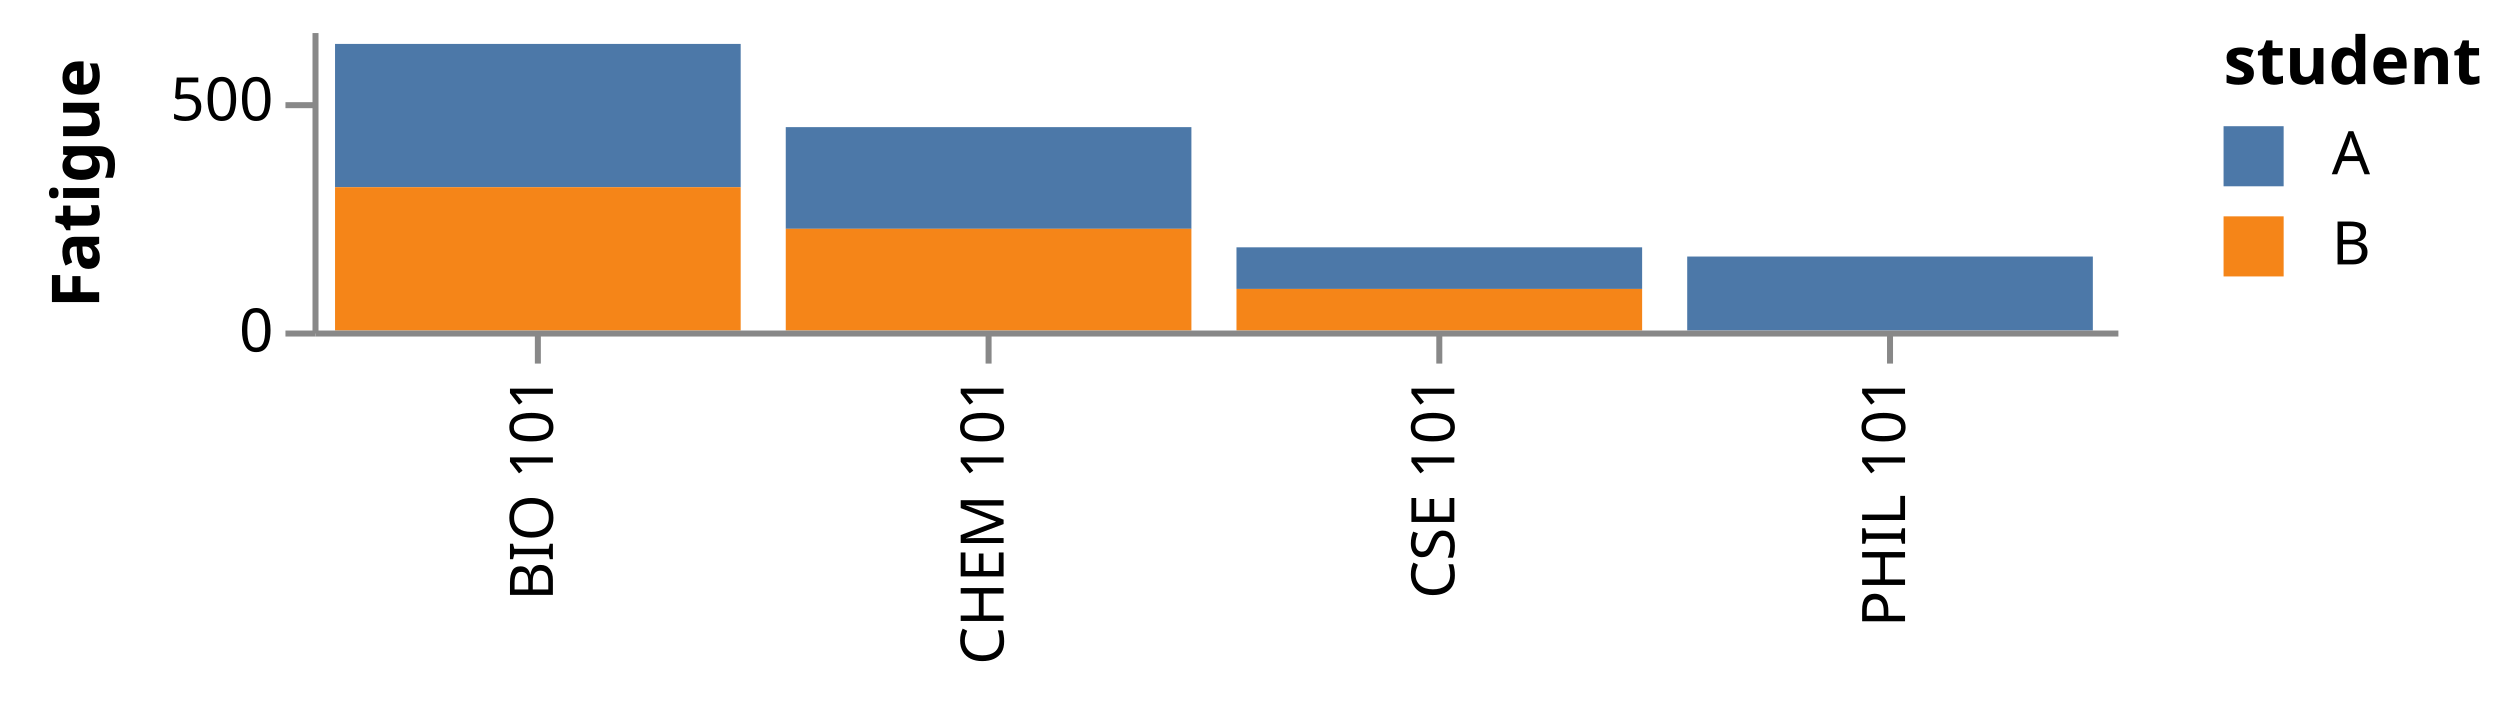
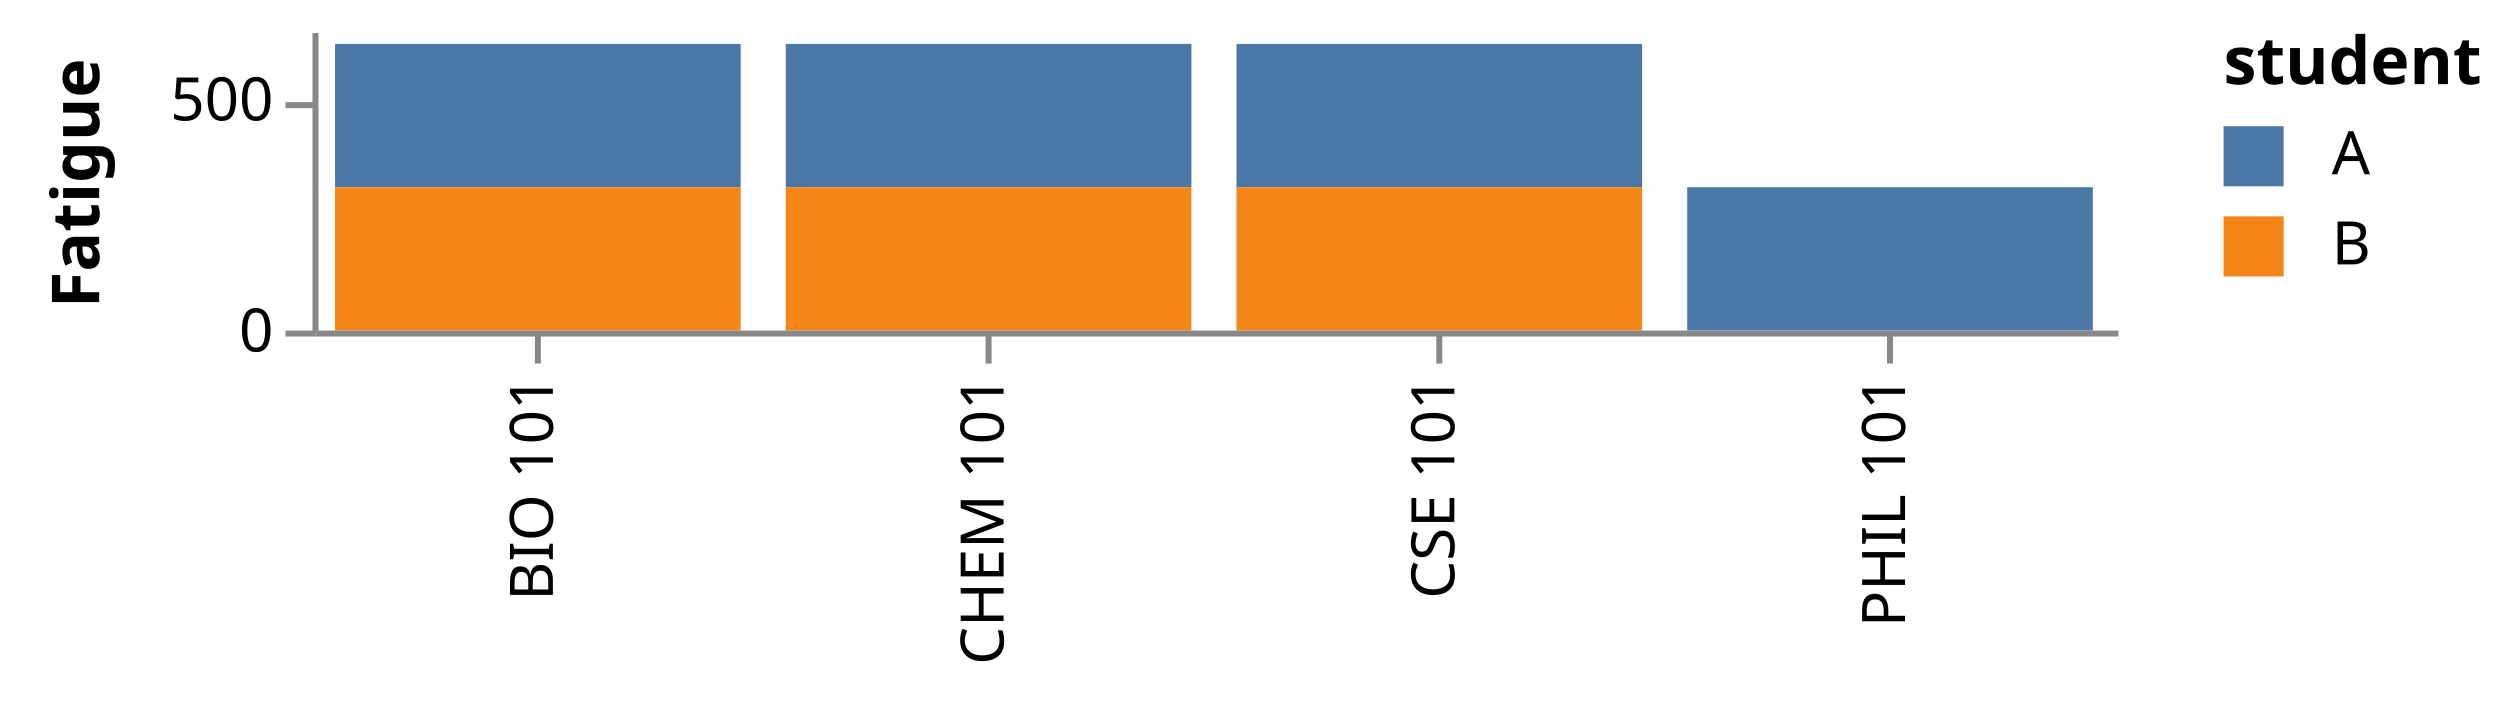
<svg xmlns="http://www.w3.org/2000/svg" class="marks" width="416" height="117" viewBox="0 0 416 117" version="1.1">
  <defs>
    <clipPath id="clip1">
      <rect x="0" y="0" width="300" height="50" />
    </clipPath>
  </defs>
  <g transform="translate(52,5)">
    <g class="mark-group role-frame root">
      <g transform="translate(0,0)">
        <path class="background" d="M0.5,0.5h300v50h-300Z" style="fill: transparent; stroke: transparent;" />
        <g>
          <g class="mark-rect role-mark layer_0_marks" clip-path="url(#clip1)">
-             <path d="M153.75,36.154h67.5v6.923h-67.5Z" style="fill: #4c78a8;" />
-             <path d="M228.75,37.692h67.5v12.308h-67.5Z" style="fill: #4c78a8;" />
-             <path d="M78.75,16.154h67.5v16.923h-67.5Z" style="fill: #4c78a8;" />
+             <path d="M153.75,2.308h67.5v23.846h-67.5Z" style="fill: #4c78a8;" />
+             <path d="M228.75,26.154h67.5v23.846h-67.5Z" style="fill: #4c78a8;" />
+             <path d="M78.75,2.308h67.5v23.846h-67.5Z" style="fill: #4c78a8;" />
            <path d="M3.75,2.308h67.5v23.846h-67.5Z" style="fill: #4c78a8;" />
-             <path d="M153.75,43.077h67.5v6.923h-67.5Z" style="fill: #f58518;" />
-             <path d="M78.75,33.077h67.5v16.923h-67.5Z" style="fill: #f58518;" />
+             <path d="M153.75,26.154h67.5v23.846h-67.5Z" style="fill: #f58518;" />
+             <path d="M78.75,26.154h67.5v23.846h-67.5Z" style="fill: #f58518;" />
            <path d="M3.75,26.154h67.5v23.846h-67.5Z" style="fill: #f58518;" />
          </g>
          <g class="mark-group role-legend">
            <g transform="translate(318,0)">
              <path class="background" d="M0,0h41v42h-41Z" style="pointer-events: none; fill: none;" />
              <g>
                <g class="mark-group role-legend-entry">
                  <g transform="translate(0,16)">
                    <path class="background" d="M0,0h0v0h0Z" style="pointer-events: none; fill: none;" />
                    <g>
                      <g class="mark-symbol role-legend-symbol" style="pointer-events: none;">
                        <path transform="translate(5,5)" d="M-5,-5h10v10h-10Z" style="fill: #4c78a8; stroke-width: 1.5; opacity: 1;" />
                        <path transform="translate(5,20)" d="M-5,-5h10v10h-10Z" style="fill: #f58518; stroke-width: 1.5; opacity: 1;" />
                      </g>
                      <g class="mark-text role-legend-label" style="pointer-events: none;">
                        <text text-anchor="start" transform="translate(18,8)" style="font: 10px sans-serif; fill: #000; opacity: 1;">A</text>
                        <text text-anchor="start" transform="translate(18,23)" style="font: 10px sans-serif; fill: #000; opacity: 1;">B</text>
                      </g>
                    </g>
                  </g>
                </g>
                <g class="mark-text role-legend-title" style="pointer-events: none;">
                  <text text-anchor="start" transform="translate(0,9)" style="font: bold 11px sans-serif; fill: #000; opacity: 1;">student</text>
                </g>
              </g>
            </g>
          </g>
          <g class="mark-group role-axis">
            <g transform="translate(0.5,50.5)">
              <path class="background" d="M0,0h0v0h0Z" style="pointer-events: none; fill: none;" />
              <g>
                <g class="mark-rule role-axis-tick" style="pointer-events: none;">
                  <line transform="translate(37,0)" x2="0" y2="5" style="fill: none; stroke: #888; stroke-width: 1; opacity: 1;" />
                  <line transform="translate(112,0)" x2="0" y2="5" style="fill: none; stroke: #888; stroke-width: 1; opacity: 1;" />
                  <line transform="translate(187,0)" x2="0" y2="5" style="fill: none; stroke: #888; stroke-width: 1; opacity: 1;" />
                  <line transform="translate(262,0)" x2="0" y2="5" style="fill: none; stroke: #888; stroke-width: 1; opacity: 1;" />
                </g>
                <g class="mark-text role-axis-label" style="pointer-events: none;">
                  <text text-anchor="end" transform="translate(36.5,7) rotate(270) translate(0,3)" style="font: 10px sans-serif; fill: #000; opacity: 1;">BIO 101</text>
                  <text text-anchor="end" transform="translate(111.5,7) rotate(270) translate(0,3)" style="font: 10px sans-serif; fill: #000; opacity: 1;">CHEM 101</text>
                  <text text-anchor="end" transform="translate(186.5,7) rotate(270) translate(0,3)" style="font: 10px sans-serif; fill: #000; opacity: 1;">CSE 101</text>
                  <text text-anchor="end" transform="translate(261.5,7) rotate(270) translate(0,3)" style="font: 10px sans-serif; fill: #000; opacity: 1;">PHIL 101</text>
                </g>
                <g class="mark-rule role-axis-domain" style="pointer-events: none;">
                  <line transform="translate(0,0)" x2="300" y2="0" style="fill: none; stroke: #888; stroke-width: 1; opacity: 1;" />
                </g>
              </g>
            </g>
          </g>
          <g class="mark-group role-axis">
            <g transform="translate(0.5,0.5)">
              <path class="background" d="M0,0h0v0h0Z" style="pointer-events: none; fill: none;" />
              <g>
                <g class="mark-rule role-axis-tick" style="pointer-events: none;">
                  <line transform="translate(0,50)" x2="-5" y2="0" style="fill: none; stroke: #888; stroke-width: 1; opacity: 1;" />
                  <line transform="translate(0,12)" x2="-5" y2="0" style="fill: none; stroke: #888; stroke-width: 1; opacity: 1;" />
                </g>
                <g class="mark-text role-axis-label" style="pointer-events: none;">
                  <text text-anchor="end" transform="translate(-7,53)" style="font: 10px sans-serif; fill: #000; opacity: 1;">0</text>
                  <text text-anchor="end" transform="translate(-7,14.53846)" style="font: 10px sans-serif; fill: #000; opacity: 1;">500</text>
                </g>
                <g class="mark-rule role-axis-domain" style="pointer-events: none;">
                  <line transform="translate(0,50)" x2="0" y2="-50" style="fill: none; stroke: #888; stroke-width: 1; opacity: 1;" />
                </g>
                <g class="mark-text role-axis-title" style="pointer-events: none;">
                  <text text-anchor="middle" transform="translate(-34,25) rotate(-90) translate(0,-2)" style="font: bold 11px sans-serif; fill: #000; opacity: 1;">Fatigue</text>
                </g>
              </g>
            </g>
          </g>
        </g>
      </g>
    </g>
  </g>
</svg>
